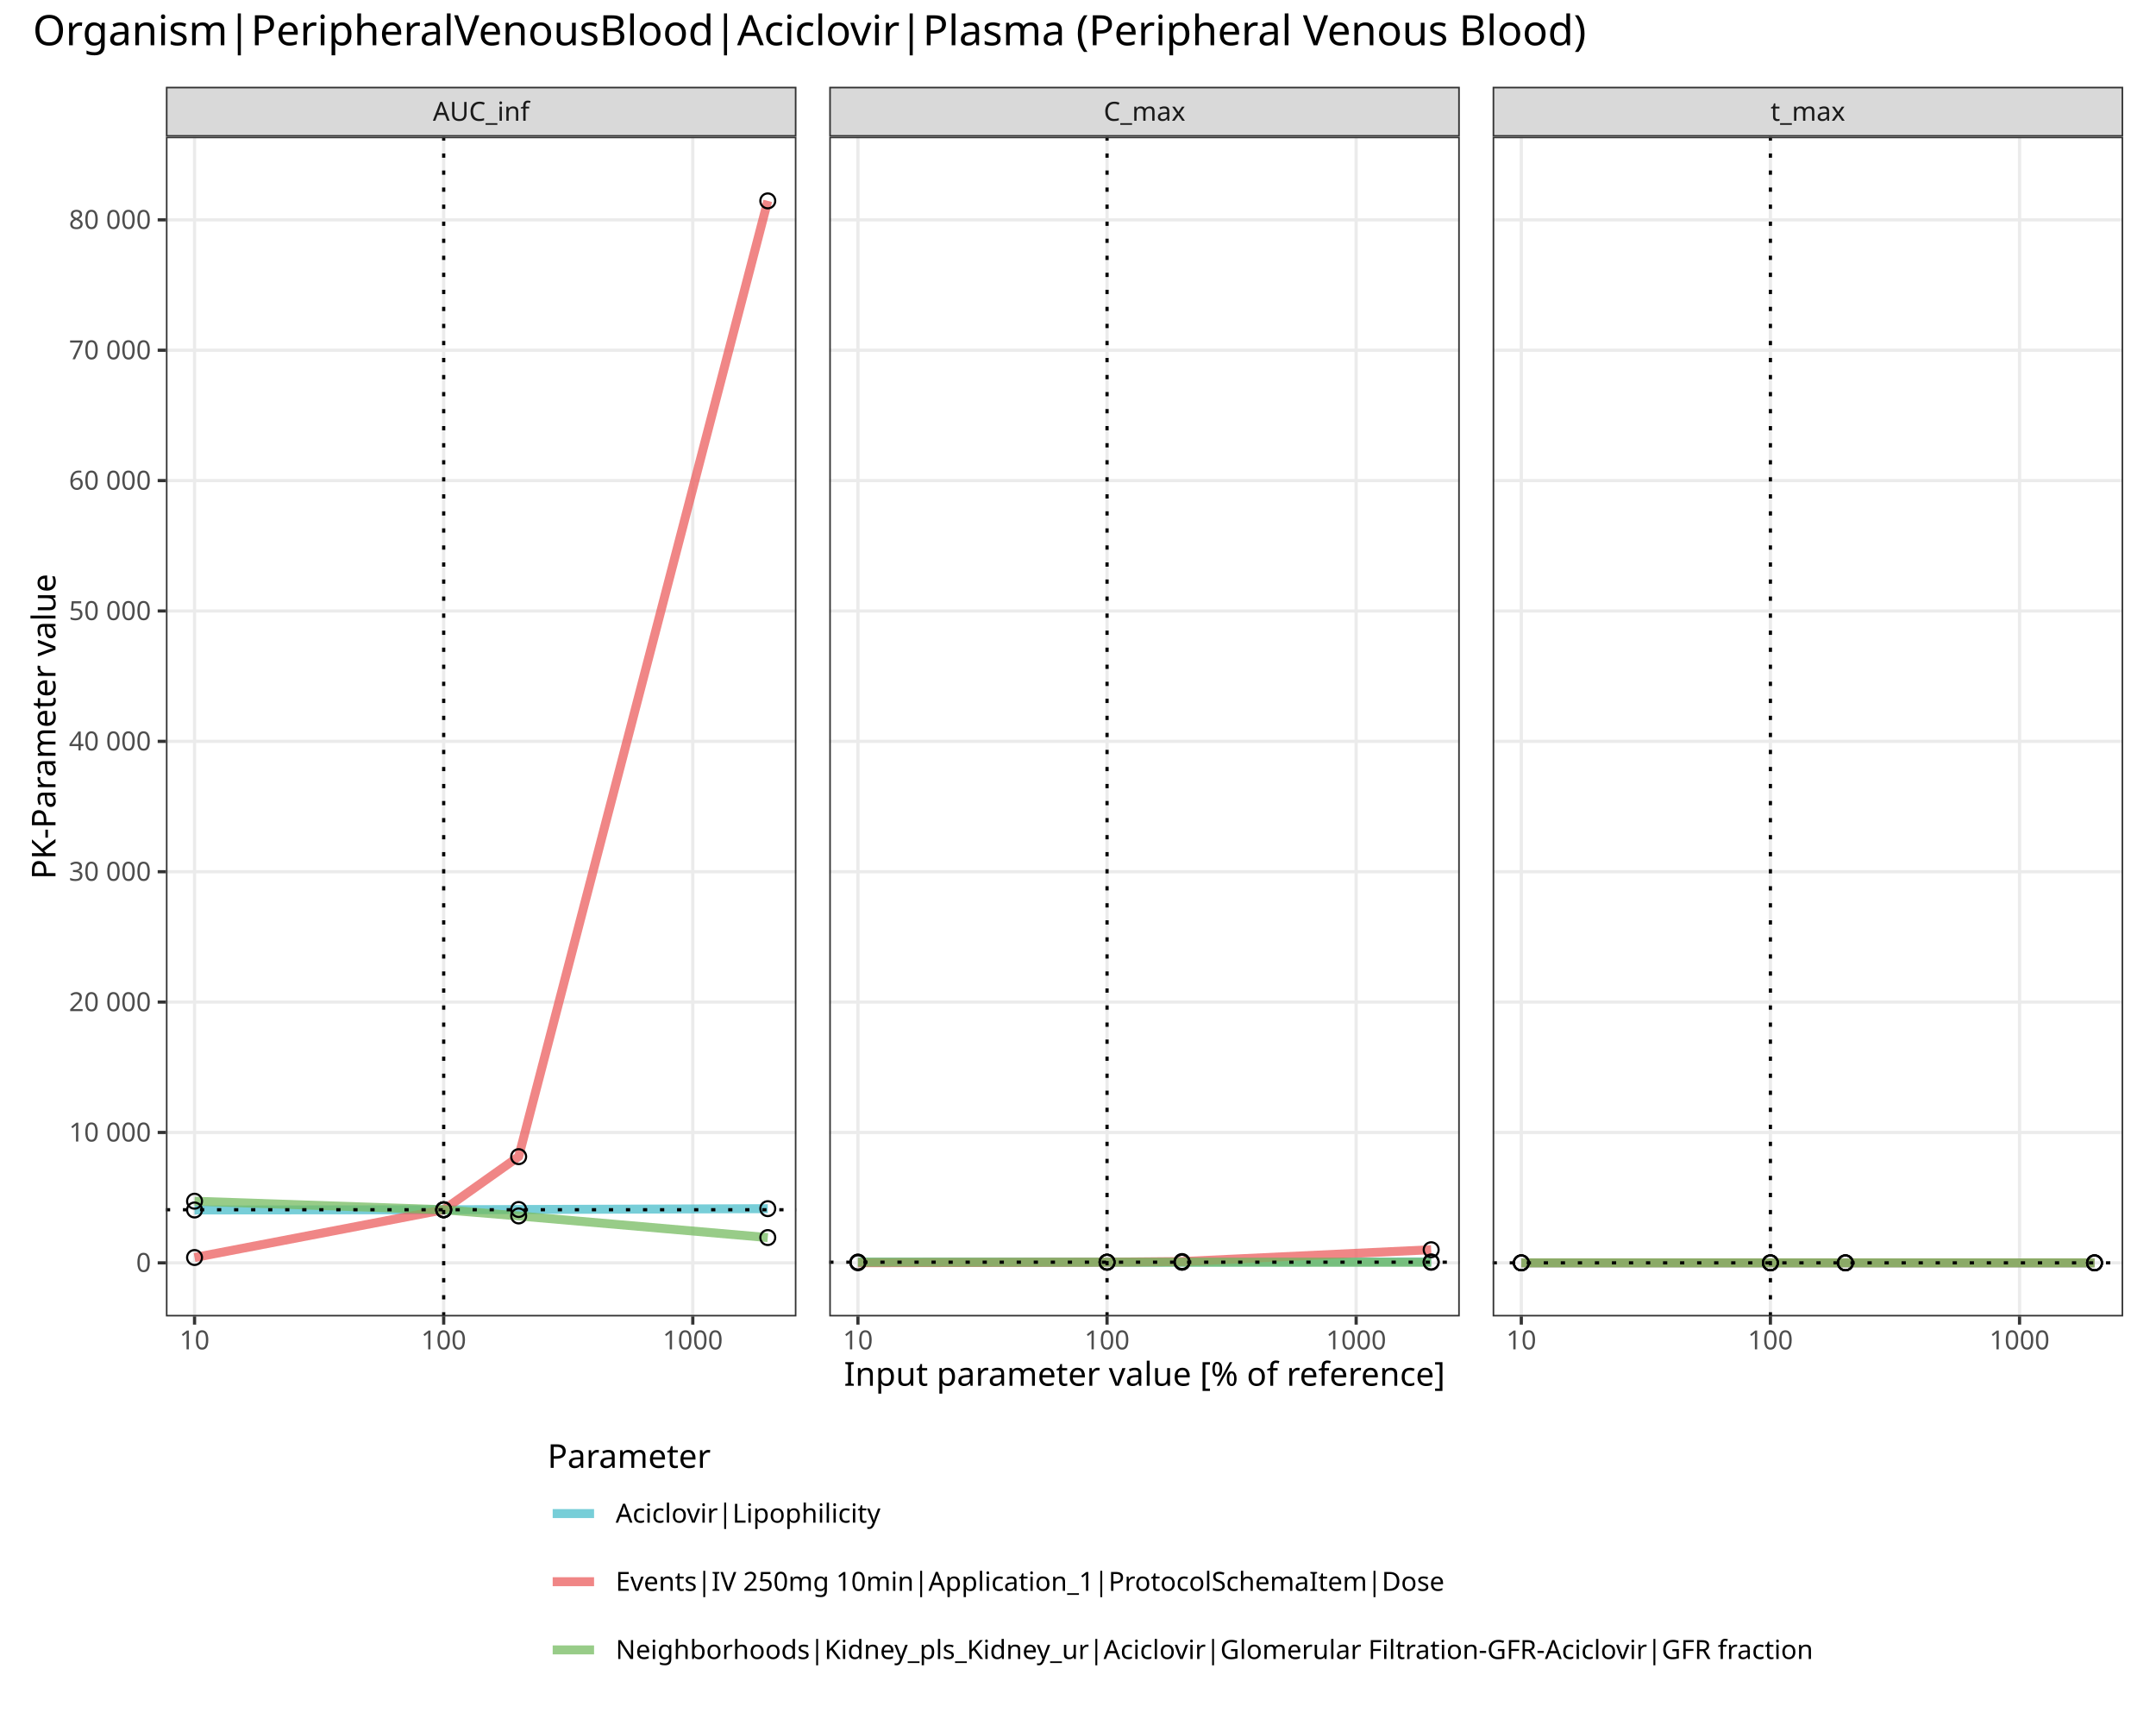
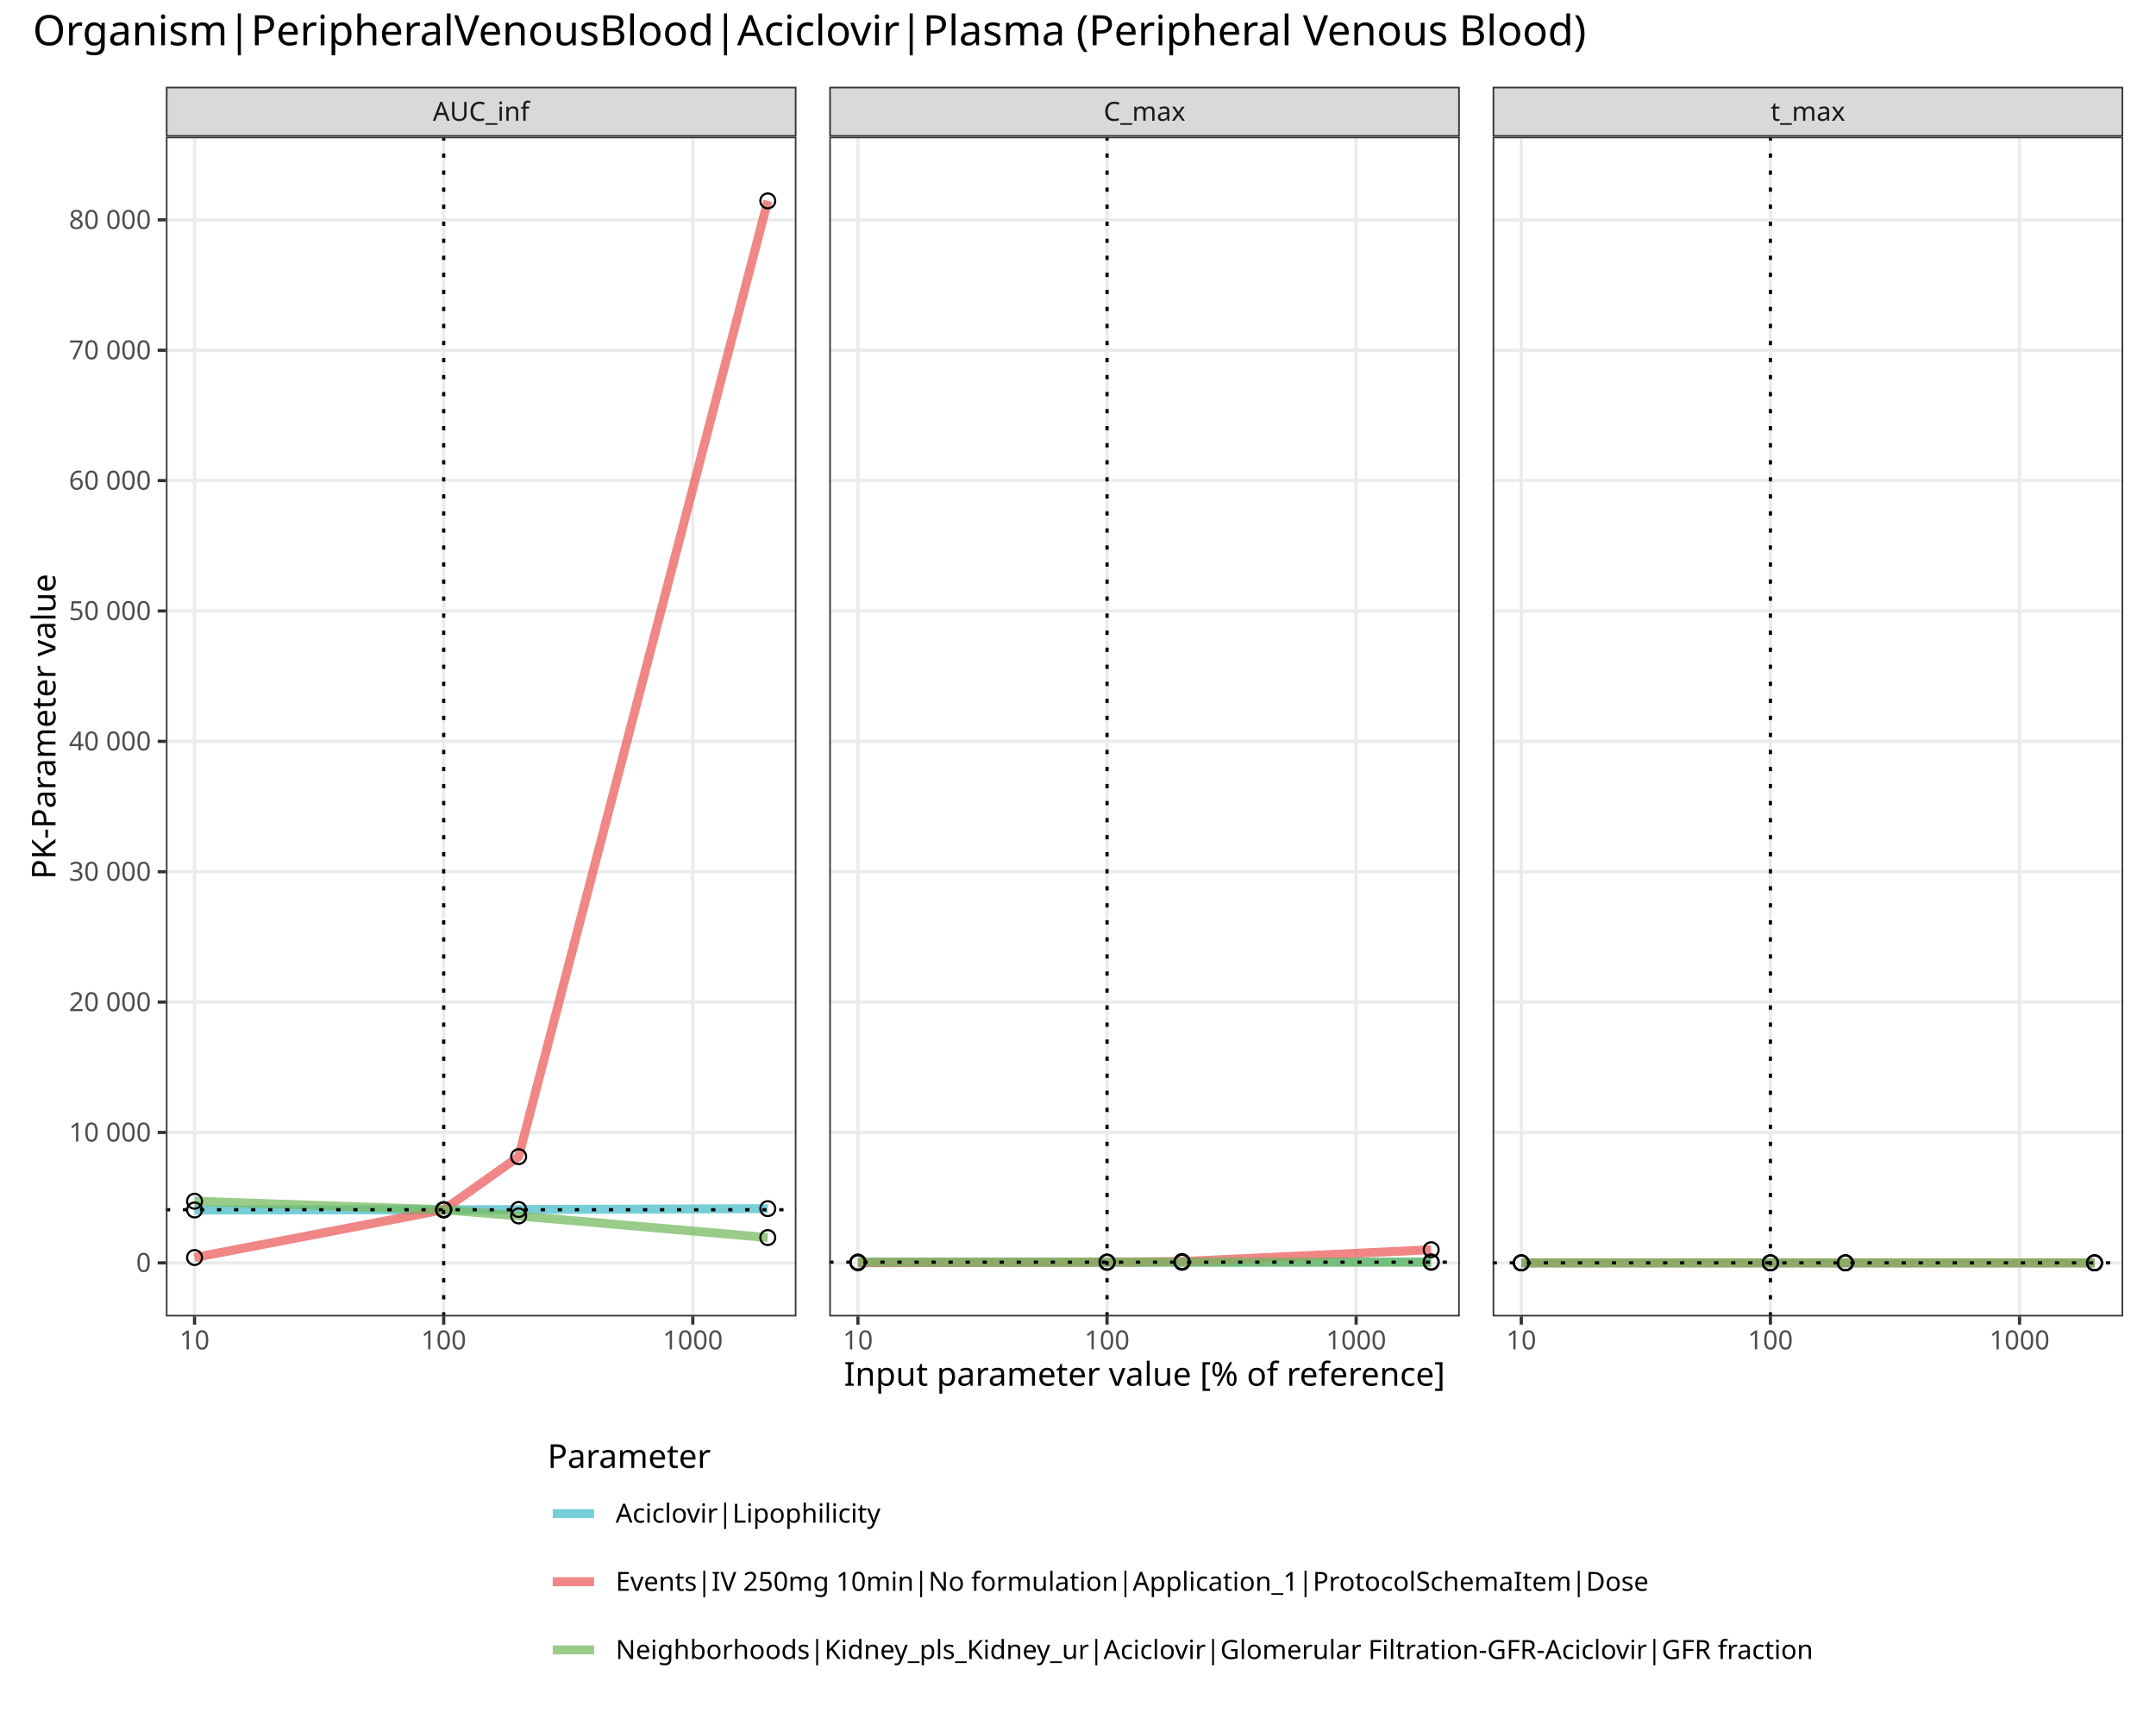
<svg xmlns="http://www.w3.org/2000/svg" class="svglite" data-engine-version="2.0" width="720.00pt" height="576.00pt" viewBox="0 0 720.00 576.00">
  <defs>
    <style type="text/css">
    .svglite line, .svglite polyline, .svglite polygon, .svglite path, .svglite rect, .svglite circle {
      fill: none;
      stroke: #000000;
      stroke-linecap: round;
      stroke-linejoin: round;
      stroke-miterlimit: 10.00;
    }
  </style>
  </defs>
  <rect width="100%" height="100%" style="stroke: none; fill: #FFFFFF;" />
  <defs>
    <clipPath id="cpMC4wMHw3MjAuMDB8MC4wMHw1NzYuMDA=">
      <rect x="0.00" y="0.00" width="720.00" height="576.00" />
    </clipPath>
  </defs>
  <g clip-path="url(#cpMC4wMHw3MjAuMDB8MC4wMHw1NzYuMDA=)">
    <rect x="-0" y="0.00" width="720.00" height="576.00" style="stroke-width: 1.07; stroke: #FFFFFF; fill: #FFFFFF;" />
  </g>
  <defs>
    <clipPath id="cpNTUuNDB8NzA5LjA0fDQ1LjYzfDQzOS41OA==">
      <rect x="55.40" y="45.63" width="653.64" height="393.95" />
    </clipPath>
  </defs>
  <g clip-path="url(#cpNTUuNDB8NzA5LjA0fDQ1LjYzfDQzOS41OA==)">
</g>
  <g clip-path="url(#cpMC4wMHw3MjAuMDB8MC4wMHw1NzYuMDA=)">
</g>
  <defs>
    <clipPath id="cpNS40OHwyNzEuNDV8MjMuNTB8NTcwLjUy">
      <rect x="5.48" y="23.50" width="265.98" height="547.02" />
    </clipPath>
  </defs>
  <g clip-path="url(#cpNS40OHwyNzEuNDV8MjMuNTB8NTcwLjUy)">
    <rect x="5.48" y="23.50" width="265.98" height="547.02" style="stroke-width: 1.07; stroke: #FFFFFF; fill: #FFFFFF;" />
  </g>
  <g clip-path="url(#cpMC4wMHw3MjAuMDB8MC4wMHw1NzYuMDA=)">
</g>
  <defs>
    <clipPath id="cpMjcxLjQ1fDQ5Mi45OXwyMy41MHw1NzAuNTI=">
      <rect x="271.45" y="23.50" width="221.53" height="547.02" />
    </clipPath>
  </defs>
  <g clip-path="url(#cpMjcxLjQ1fDQ5Mi45OXwyMy41MHw1NzAuNTI=)">
    <rect x="271.45" y="23.50" width="221.53" height="547.02" style="stroke-width: 1.07; stroke: #FFFFFF; fill: #FFFFFF;" />
  </g>
  <g clip-path="url(#cpMC4wMHw3MjAuMDB8MC4wMHw1NzYuMDA=)">
</g>
  <defs>
    <clipPath id="cpNDkyLjk5fDcxNC41MnwyMy41MHw1NzAuNTI=">
      <rect x="492.99" y="23.50" width="221.53" height="547.02" />
    </clipPath>
  </defs>
  <g clip-path="url(#cpNDkyLjk5fDcxNC41MnwyMy41MHw1NzAuNTI=)">
    <rect x="492.99" y="23.50" width="221.53" height="547.02" style="stroke-width: 1.07; stroke: #FFFFFF; fill: #FFFFFF;" />
  </g>
  <g clip-path="url(#cpMC4wMHw3MjAuMDB8MC4wMHw1NzYuMDA=)">
</g>
  <defs>
    <clipPath id="cpNTUuNDB8MjY1Ljk4fDQ1LjYzfDQzOS41OA==">
      <rect x="55.40" y="45.63" width="210.57" height="393.95" />
    </clipPath>
  </defs>
  <g clip-path="url(#cpNTUuNDB8MjY1Ljk4fDQ1LjYzfDQzOS41OA==)">
    <rect x="55.40" y="45.63" width="210.57" height="393.95" style="stroke-width: 1.07; stroke: none; fill: #FFFFFF;" />
    <polyline points="55.40,421.68 265.98,421.68 " style="stroke-width: 1.07; stroke: #EBEBEB; stroke-linecap: butt;" />
    <polyline points="55.40,378.14 265.98,378.14 " style="stroke-width: 1.07; stroke: #EBEBEB; stroke-linecap: butt;" />
    <polyline points="55.40,334.61 265.98,334.61 " style="stroke-width: 1.07; stroke: #EBEBEB; stroke-linecap: butt;" />
    <polyline points="55.40,291.08 265.98,291.08 " style="stroke-width: 1.07; stroke: #EBEBEB; stroke-linecap: butt;" />
    <polyline points="55.40,247.54 265.98,247.54 " style="stroke-width: 1.07; stroke: #EBEBEB; stroke-linecap: butt;" />
    <polyline points="55.40,204.01 265.98,204.01 " style="stroke-width: 1.07; stroke: #EBEBEB; stroke-linecap: butt;" />
    <polyline points="55.40,160.47 265.98,160.47 " style="stroke-width: 1.07; stroke: #EBEBEB; stroke-linecap: butt;" />
    <polyline points="55.40,116.94 265.98,116.94 " style="stroke-width: 1.07; stroke: #EBEBEB; stroke-linecap: butt;" />
    <polyline points="55.40,73.41 265.98,73.41 " style="stroke-width: 1.07; stroke: #EBEBEB; stroke-linecap: butt;" />
    <polyline points="64.97,439.58 64.97,45.63 " style="stroke-width: 1.07; stroke: #EBEBEB; stroke-linecap: butt;" />
    <polyline points="148.17,439.58 148.17,45.63 " style="stroke-width: 1.07; stroke: #EBEBEB; stroke-linecap: butt;" />
    <polyline points="231.36,439.58 231.36,45.63 " style="stroke-width: 1.07; stroke: #EBEBEB; stroke-linecap: butt;" />
    <polyline points="64.97,404.03 148.17,403.95 173.21,403.87 256.40,403.59 " style="stroke-width: 2.99; stroke: #4ABDCB; stroke-opacity: 0.75; stroke-linecap: butt;" />
    <polyline points="64.97,419.90 148.17,403.95 173.21,386.22 256.40,67.08 " style="stroke-width: 2.99; stroke: #EA5E5E; stroke-opacity: 0.75; stroke-linecap: butt;" />
    <polyline points="64.97,401.10 148.17,403.95 173.21,406.02 256.40,413.24 " style="stroke-width: 2.99; stroke: #76BB60; stroke-opacity: 0.75; stroke-linecap: butt;" />
    <circle cx="64.97" cy="404.03" r="2.49" style="stroke-width: 0.71;" />
    <circle cx="148.17" cy="403.95" r="2.49" style="stroke-width: 0.71;" />
    <circle cx="173.21" cy="403.87" r="2.49" style="stroke-width: 0.71;" />
    <circle cx="256.40" cy="403.59" r="2.49" style="stroke-width: 0.71;" />
    <circle cx="64.97" cy="419.90" r="2.49" style="stroke-width: 0.71;" />
    <circle cx="148.17" cy="403.95" r="2.49" style="stroke-width: 0.71;" />
    <circle cx="173.21" cy="386.22" r="2.49" style="stroke-width: 0.71;" />
    <circle cx="256.40" cy="67.08" r="2.49" style="stroke-width: 0.71;" />
    <circle cx="64.97" cy="401.10" r="2.49" style="stroke-width: 0.71;" />
    <circle cx="148.17" cy="403.95" r="2.49" style="stroke-width: 0.71;" />
    <circle cx="173.21" cy="406.02" r="2.49" style="stroke-width: 0.71;" />
    <circle cx="256.40" cy="413.24" r="2.49" style="stroke-width: 0.71;" />
    <line x1="55.40" y1="403.95" x2="265.98" y2="403.95" style="stroke-width: 1.07; stroke-dasharray: 1.42,4.27; stroke-linecap: butt;" />
    <line x1="148.17" y1="439.58" x2="148.17" y2="45.63" style="stroke-width: 1.07; stroke-dasharray: 1.42,4.27; stroke-linecap: butt;" />
    <rect x="55.40" y="45.63" width="210.57" height="393.95" style="stroke-width: 1.07; stroke: #333333;" />
  </g>
  <g clip-path="url(#cpMC4wMHw3MjAuMDB8MC4wMHw1NzYuMDA=)">
</g>
  <defs>
    <clipPath id="cpNTUuNDB8MjY1Ljk4fDI4Ljk4fDQ1LjYz">
      <rect x="55.40" y="28.98" width="210.57" height="16.65" />
    </clipPath>
  </defs>
  <g clip-path="url(#cpNTUuNDB8MjY1Ljk4fDI4Ljk4fDQ1LjYz)">
    <rect x="55.40" y="28.98" width="210.57" height="16.65" style="stroke-width: 1.07; stroke: #333333; fill: #D9D9D9;" />
    <text x="160.69" y="40.33" text-anchor="middle" style="font-size: 8.80px; fill: #1A1A1A; font-family: sans;" textLength="32.77px" lengthAdjust="spacingAndGlyphs">AUC_inf</text>
  </g>
  <g clip-path="url(#cpMC4wMHw3MjAuMDB8MC4wMHw1NzYuMDA=)">
    <polyline points="64.97,442.32 64.97,439.58 " style="stroke-width: 1.07; stroke: #333333; stroke-linecap: butt;" />
    <polyline points="148.17,442.32 148.17,439.58 " style="stroke-width: 1.07; stroke: #333333; stroke-linecap: butt;" />
    <polyline points="231.36,442.32 231.36,439.58 " style="stroke-width: 1.07; stroke: #333333; stroke-linecap: butt;" />
    <text x="64.97" y="450.57" text-anchor="middle" style="font-size: 8.80px; fill: #4D4D4D; font-family: sans;" textLength="9.79px" lengthAdjust="spacingAndGlyphs">10</text>
    <text x="148.17" y="450.57" text-anchor="middle" style="font-size: 8.80px; fill: #4D4D4D; font-family: sans;" textLength="14.68px" lengthAdjust="spacingAndGlyphs">100</text>
    <text x="231.36" y="450.57" text-anchor="middle" style="font-size: 8.80px; fill: #4D4D4D; font-family: sans;" textLength="19.58px" lengthAdjust="spacingAndGlyphs">1000</text>
    <text x="50.47" y="424.70" text-anchor="end" style="font-size: 8.80px; fill: #4D4D4D; font-family: sans;" textLength="4.89px" lengthAdjust="spacingAndGlyphs">0</text>
    <text x="50.47" y="381.17" text-anchor="end" style="font-size: 8.80px; fill: #4D4D4D; font-family: sans;" textLength="26.92px" lengthAdjust="spacingAndGlyphs">10 000</text>
    <text x="50.47" y="337.64" text-anchor="end" style="font-size: 8.80px; fill: #4D4D4D; font-family: sans;" textLength="26.92px" lengthAdjust="spacingAndGlyphs">20 000</text>
    <text x="50.47" y="294.10" text-anchor="end" style="font-size: 8.80px; fill: #4D4D4D; font-family: sans;" textLength="26.92px" lengthAdjust="spacingAndGlyphs">30 000</text>
    <text x="50.47" y="250.57" text-anchor="end" style="font-size: 8.80px; fill: #4D4D4D; font-family: sans;" textLength="26.92px" lengthAdjust="spacingAndGlyphs">40 000</text>
    <text x="50.47" y="207.04" text-anchor="end" style="font-size: 8.80px; fill: #4D4D4D; font-family: sans;" textLength="26.92px" lengthAdjust="spacingAndGlyphs">50 000</text>
    <text x="50.47" y="163.50" text-anchor="end" style="font-size: 8.80px; fill: #4D4D4D; font-family: sans;" textLength="26.92px" lengthAdjust="spacingAndGlyphs">60 000</text>
    <text x="50.47" y="119.97" text-anchor="end" style="font-size: 8.80px; fill: #4D4D4D; font-family: sans;" textLength="26.92px" lengthAdjust="spacingAndGlyphs">70 000</text>
    <text x="50.47" y="76.43" text-anchor="end" style="font-size: 8.80px; fill: #4D4D4D; font-family: sans;" textLength="26.92px" lengthAdjust="spacingAndGlyphs">80 000</text>
    <polyline points="52.66,421.68 55.40,421.68 " style="stroke-width: 1.07; stroke: #333333; stroke-linecap: butt;" />
    <polyline points="52.66,378.14 55.40,378.14 " style="stroke-width: 1.07; stroke: #333333; stroke-linecap: butt;" />
    <polyline points="52.66,334.61 55.40,334.61 " style="stroke-width: 1.07; stroke: #333333; stroke-linecap: butt;" />
    <polyline points="52.66,291.08 55.40,291.08 " style="stroke-width: 1.07; stroke: #333333; stroke-linecap: butt;" />
    <polyline points="52.66,247.54 55.40,247.54 " style="stroke-width: 1.07; stroke: #333333; stroke-linecap: butt;" />
    <polyline points="52.66,204.01 55.40,204.01 " style="stroke-width: 1.07; stroke: #333333; stroke-linecap: butt;" />
    <polyline points="52.66,160.47 55.40,160.47 " style="stroke-width: 1.07; stroke: #333333; stroke-linecap: butt;" />
    <polyline points="52.66,116.94 55.40,116.94 " style="stroke-width: 1.07; stroke: #333333; stroke-linecap: butt;" />
    <polyline points="52.66,73.41 55.40,73.41 " style="stroke-width: 1.07; stroke: #333333; stroke-linecap: butt;" />
    <text transform="translate(18.53,242.61) rotate(-90)" text-anchor="middle" style="font-size: 11.00px; font-family: sans;" textLength="99.06px" lengthAdjust="spacingAndGlyphs">PK-Parameter value</text>
  </g>
  <defs>
    <clipPath id="cpMjc2LjkzfDQ4Ny41MXw0NS42M3w0MzkuNTg=">
      <rect x="276.93" y="45.63" width="210.57" height="393.95" />
    </clipPath>
  </defs>
  <g clip-path="url(#cpMjc2LjkzfDQ4Ny41MXw0NS42M3w0MzkuNTg=)">
    <rect x="276.93" y="45.63" width="210.57" height="393.95" style="stroke-width: 1.07; stroke: none; fill: #FFFFFF;" />
    <polyline points="276.93,421.68 487.51,421.68 " style="stroke-width: 1.07; stroke: #EBEBEB; stroke-linecap: butt;" />
    <polyline points="276.93,378.14 487.51,378.14 " style="stroke-width: 1.07; stroke: #EBEBEB; stroke-linecap: butt;" />
    <polyline points="276.93,334.61 487.51,334.61 " style="stroke-width: 1.07; stroke: #EBEBEB; stroke-linecap: butt;" />
    <polyline points="276.93,291.08 487.51,291.08 " style="stroke-width: 1.07; stroke: #EBEBEB; stroke-linecap: butt;" />
    <polyline points="276.93,247.54 487.51,247.54 " style="stroke-width: 1.07; stroke: #EBEBEB; stroke-linecap: butt;" />
    <polyline points="276.93,204.01 487.51,204.01 " style="stroke-width: 1.07; stroke: #EBEBEB; stroke-linecap: butt;" />
    <polyline points="276.93,160.47 487.51,160.47 " style="stroke-width: 1.07; stroke: #EBEBEB; stroke-linecap: butt;" />
    <polyline points="276.93,116.94 487.51,116.94 " style="stroke-width: 1.07; stroke: #EBEBEB; stroke-linecap: butt;" />
    <polyline points="276.93,73.41 487.51,73.41 " style="stroke-width: 1.07; stroke: #EBEBEB; stroke-linecap: butt;" />
    <polyline points="286.51,439.58 286.51,45.63 " style="stroke-width: 1.07; stroke: #EBEBEB; stroke-linecap: butt;" />
    <polyline points="369.70,439.58 369.70,45.63 " style="stroke-width: 1.07; stroke: #EBEBEB; stroke-linecap: butt;" />
    <polyline points="452.89,439.58 452.89,45.63 " style="stroke-width: 1.07; stroke: #EBEBEB; stroke-linecap: butt;" />
    <polyline points="286.51,421.46 369.70,421.46 394.74,421.45 477.94,421.38 " style="stroke-width: 2.99; stroke: #4ABDCB; stroke-opacity: 0.75; stroke-linecap: butt;" />
    <polyline points="286.51,421.65 369.70,421.46 394.74,421.24 477.94,417.30 " style="stroke-width: 2.99; stroke: #EA5E5E; stroke-opacity: 0.75; stroke-linecap: butt;" />
    <polyline points="286.51,421.45 369.70,421.46 394.74,421.46 477.94,421.49 " style="stroke-width: 2.99; stroke: #76BB60; stroke-opacity: 0.75; stroke-linecap: butt;" />
    <circle cx="286.51" cy="421.46" r="2.49" style="stroke-width: 0.71;" />
    <circle cx="369.70" cy="421.46" r="2.49" style="stroke-width: 0.71;" />
    <circle cx="394.74" cy="421.45" r="2.49" style="stroke-width: 0.71;" />
    <circle cx="477.94" cy="421.38" r="2.49" style="stroke-width: 0.71;" />
    <circle cx="286.51" cy="421.65" r="2.49" style="stroke-width: 0.71;" />
    <circle cx="369.70" cy="421.46" r="2.49" style="stroke-width: 0.71;" />
    <circle cx="394.74" cy="421.24" r="2.49" style="stroke-width: 0.71;" />
    <circle cx="477.94" cy="417.30" r="2.49" style="stroke-width: 0.71;" />
    <circle cx="286.51" cy="421.45" r="2.49" style="stroke-width: 0.71;" />
    <circle cx="369.70" cy="421.46" r="2.49" style="stroke-width: 0.71;" />
    <circle cx="394.74" cy="421.46" r="2.49" style="stroke-width: 0.71;" />
    <circle cx="477.94" cy="421.49" r="2.49" style="stroke-width: 0.71;" />
    <line x1="276.93" y1="421.46" x2="487.51" y2="421.46" style="stroke-width: 1.07; stroke-dasharray: 1.42,4.27; stroke-linecap: butt;" />
    <line x1="369.70" y1="439.58" x2="369.70" y2="45.63" style="stroke-width: 1.07; stroke-dasharray: 1.42,4.27; stroke-linecap: butt;" />
    <rect x="276.93" y="45.63" width="210.57" height="393.95" style="stroke-width: 1.07; stroke: #333333;" />
  </g>
  <g clip-path="url(#cpMC4wMHw3MjAuMDB8MC4wMHw1NzYuMDA=)">
</g>
  <defs>
    <clipPath id="cpMjc2LjkzfDQ4Ny41MXwyOC45OHw0NS42Mw==">
      <rect x="276.93" y="28.98" width="210.57" height="16.65" />
    </clipPath>
  </defs>
  <g clip-path="url(#cpMjc2LjkzfDQ4Ny41MXwyOC45OHw0NS42Mw==)">
    <rect x="276.93" y="28.98" width="210.57" height="16.65" style="stroke-width: 1.07; stroke: #333333; fill: #D9D9D9;" />
    <text x="382.22" y="40.33" text-anchor="middle" style="font-size: 8.80px; fill: #1A1A1A; font-family: sans;" textLength="27.88px" lengthAdjust="spacingAndGlyphs">C_max</text>
  </g>
  <g clip-path="url(#cpMC4wMHw3MjAuMDB8MC4wMHw1NzYuMDA=)">
    <polyline points="286.51,442.32 286.51,439.58 " style="stroke-width: 1.07; stroke: #333333; stroke-linecap: butt;" />
    <polyline points="369.70,442.32 369.70,439.58 " style="stroke-width: 1.07; stroke: #333333; stroke-linecap: butt;" />
    <polyline points="452.89,442.32 452.89,439.58 " style="stroke-width: 1.07; stroke: #333333; stroke-linecap: butt;" />
    <text x="286.51" y="450.57" text-anchor="middle" style="font-size: 8.80px; fill: #4D4D4D; font-family: sans;" textLength="9.79px" lengthAdjust="spacingAndGlyphs">10</text>
    <text x="369.70" y="450.57" text-anchor="middle" style="font-size: 8.80px; fill: #4D4D4D; font-family: sans;" textLength="14.68px" lengthAdjust="spacingAndGlyphs">100</text>
    <text x="452.89" y="450.57" text-anchor="middle" style="font-size: 8.80px; fill: #4D4D4D; font-family: sans;" textLength="19.58px" lengthAdjust="spacingAndGlyphs">1000</text>
  </g>
  <defs>
    <clipPath id="cpNDk4LjQ3fDcwOS4wNHw0NS42M3w0MzkuNTg=">
      <rect x="498.47" y="45.63" width="210.57" height="393.95" />
    </clipPath>
  </defs>
  <g clip-path="url(#cpNDk4LjQ3fDcwOS4wNHw0NS42M3w0MzkuNTg=)">
    <rect x="498.47" y="45.63" width="210.57" height="393.95" style="stroke-width: 1.07; stroke: none; fill: #FFFFFF;" />
    <polyline points="498.47,421.68 709.04,421.68 " style="stroke-width: 1.07; stroke: #EBEBEB; stroke-linecap: butt;" />
    <polyline points="498.47,378.14 709.04,378.14 " style="stroke-width: 1.07; stroke: #EBEBEB; stroke-linecap: butt;" />
    <polyline points="498.47,334.61 709.04,334.61 " style="stroke-width: 1.07; stroke: #EBEBEB; stroke-linecap: butt;" />
    <polyline points="498.47,291.08 709.04,291.08 " style="stroke-width: 1.07; stroke: #EBEBEB; stroke-linecap: butt;" />
    <polyline points="498.47,247.54 709.04,247.54 " style="stroke-width: 1.07; stroke: #EBEBEB; stroke-linecap: butt;" />
    <polyline points="498.47,204.01 709.04,204.01 " style="stroke-width: 1.07; stroke: #EBEBEB; stroke-linecap: butt;" />
    <polyline points="498.47,160.47 709.04,160.47 " style="stroke-width: 1.07; stroke: #EBEBEB; stroke-linecap: butt;" />
    <polyline points="498.47,116.94 709.04,116.94 " style="stroke-width: 1.07; stroke: #EBEBEB; stroke-linecap: butt;" />
    <polyline points="498.47,73.41 709.04,73.41 " style="stroke-width: 1.07; stroke: #EBEBEB; stroke-linecap: butt;" />
    <polyline points="508.04,439.58 508.04,45.63 " style="stroke-width: 1.07; stroke: #EBEBEB; stroke-linecap: butt;" />
    <polyline points="591.23,439.58 591.23,45.63 " style="stroke-width: 1.07; stroke: #EBEBEB; stroke-linecap: butt;" />
    <polyline points="674.43,439.58 674.43,45.63 " style="stroke-width: 1.07; stroke: #EBEBEB; stroke-linecap: butt;" />
    <polyline points="508.04,421.68 591.23,421.68 616.28,421.68 699.47,421.68 " style="stroke-width: 2.99; stroke: #4ABDCB; stroke-opacity: 0.75; stroke-linecap: butt;" />
    <polyline points="508.04,421.68 591.23,421.68 616.28,421.68 699.47,421.68 " style="stroke-width: 2.99; stroke: #EA5E5E; stroke-opacity: 0.75; stroke-linecap: butt;" />
    <polyline points="508.04,421.68 591.23,421.68 616.28,421.68 699.47,421.68 " style="stroke-width: 2.99; stroke: #76BB60; stroke-opacity: 0.75; stroke-linecap: butt;" />
    <circle cx="508.04" cy="421.68" r="2.49" style="stroke-width: 0.71;" />
    <circle cx="591.23" cy="421.68" r="2.49" style="stroke-width: 0.71;" />
    <circle cx="616.28" cy="421.68" r="2.49" style="stroke-width: 0.71;" />
    <circle cx="699.47" cy="421.68" r="2.49" style="stroke-width: 0.71;" />
    <circle cx="508.04" cy="421.68" r="2.49" style="stroke-width: 0.71;" />
    <circle cx="591.23" cy="421.68" r="2.49" style="stroke-width: 0.71;" />
    <circle cx="616.28" cy="421.68" r="2.49" style="stroke-width: 0.71;" />
    <circle cx="699.47" cy="421.68" r="2.49" style="stroke-width: 0.71;" />
    <circle cx="508.04" cy="421.68" r="2.49" style="stroke-width: 0.71;" />
    <circle cx="591.23" cy="421.68" r="2.49" style="stroke-width: 0.71;" />
    <circle cx="616.28" cy="421.68" r="2.49" style="stroke-width: 0.71;" />
    <circle cx="699.47" cy="421.68" r="2.49" style="stroke-width: 0.71;" />
    <line x1="498.47" y1="421.68" x2="709.04" y2="421.68" style="stroke-width: 1.07; stroke-dasharray: 1.42,4.27; stroke-linecap: butt;" />
    <line x1="591.23" y1="439.58" x2="591.23" y2="45.63" style="stroke-width: 1.07; stroke-dasharray: 1.42,4.27; stroke-linecap: butt;" />
    <rect x="498.47" y="45.63" width="210.57" height="393.95" style="stroke-width: 1.07; stroke: #333333;" />
  </g>
  <g clip-path="url(#cpMC4wMHw3MjAuMDB8MC4wMHw1NzYuMDA=)">
</g>
  <defs>
    <clipPath id="cpNDk4LjQ3fDcwOS4wNHwyOC45OHw0NS42Mw==">
      <rect x="498.47" y="28.98" width="210.57" height="16.65" />
    </clipPath>
  </defs>
  <g clip-path="url(#cpNDk4LjQ3fDcwOS4wNHwyOC45OHw0NS42Mw==)">
    <rect x="498.47" y="28.98" width="210.57" height="16.65" style="stroke-width: 1.07; stroke: #333333; fill: #D9D9D9;" />
    <text x="603.75" y="40.33" text-anchor="middle" style="font-size: 8.80px; fill: #1A1A1A; font-family: sans;" textLength="23.97px" lengthAdjust="spacingAndGlyphs">t_max</text>
  </g>
  <g clip-path="url(#cpMC4wMHw3MjAuMDB8MC4wMHw1NzYuMDA=)">
    <polyline points="508.04,442.32 508.04,439.58 " style="stroke-width: 1.07; stroke: #333333; stroke-linecap: butt;" />
    <polyline points="591.23,442.32 591.23,439.58 " style="stroke-width: 1.07; stroke: #333333; stroke-linecap: butt;" />
    <polyline points="674.43,442.32 674.43,439.58 " style="stroke-width: 1.07; stroke: #333333; stroke-linecap: butt;" />
    <text x="508.04" y="450.57" text-anchor="middle" style="font-size: 8.80px; fill: #4D4D4D; font-family: sans;" textLength="9.79px" lengthAdjust="spacingAndGlyphs">10</text>
    <text x="591.23" y="450.57" text-anchor="middle" style="font-size: 8.80px; fill: #4D4D4D; font-family: sans;" textLength="14.68px" lengthAdjust="spacingAndGlyphs">100</text>
    <text x="674.43" y="450.57" text-anchor="middle" style="font-size: 8.80px; fill: #4D4D4D; font-family: sans;" textLength="19.58px" lengthAdjust="spacingAndGlyphs">1000</text>
    <text x="382.22" y="462.71" text-anchor="middle" style="font-size: 11.00px; font-family: sans;" textLength="187.73px" lengthAdjust="spacingAndGlyphs">Input parameter value [% of reference]</text>
    <rect x="177.36" y="475.95" width="409.72" height="89.09" style="stroke-width: 1.07; stroke: none; fill: #FFFFFF;" />
    <text x="182.84" y="490.14" style="font-size: 11.00px; font-family: sans;" textLength="51.36px" lengthAdjust="spacingAndGlyphs">Parameter</text>
    <rect x="182.84" y="496.76" width="17.28" height="17.28" style="stroke-width: 1.07; stroke: none; fill: #FFFFFF;" />
    <line x1="184.57" y1="505.40" x2="198.39" y2="505.40" style="stroke-width: 2.99; stroke: #4ABDCB; stroke-opacity: 0.75; stroke-linecap: butt;" />
    <rect x="182.84" y="519.52" width="17.28" height="17.28" style="stroke-width: 1.07; stroke: none; fill: #FFFFFF;" />
    <line x1="184.57" y1="528.16" x2="198.39" y2="528.16" style="stroke-width: 2.99; stroke: #EA5E5E; stroke-opacity: 0.75; stroke-linecap: butt;" />
    <rect x="182.84" y="542.28" width="17.28" height="17.28" style="stroke-width: 1.07; stroke: none; fill: #FFFFFF;" />
    <line x1="184.57" y1="550.92" x2="198.39" y2="550.92" style="stroke-width: 2.99; stroke: #76BB60; stroke-opacity: 0.75; stroke-linecap: butt;" />
    <text x="205.60" y="508.43" style="font-size: 8.80px; font-family: sans;" textLength="80.55px" lengthAdjust="spacingAndGlyphs">Aciclovir|Lipophilicity</text>
-     <text x="205.60" y="531.19" style="font-size: 8.80px; font-family: sans;" textLength="255.24px" lengthAdjust="spacingAndGlyphs">Events|IV 250mg 10min|Application_1|ProtocolSchemaItem|Dose</text>
+     <text x="205.60" y="531.19" style="font-size: 8.80px; font-family: sans;" textLength="314.75px" lengthAdjust="spacingAndGlyphs">Events|IV 250mg 10min|No formulation|Application_1|ProtocolSchemaItem|Dose</text>
    <text x="205.60" y="553.95" style="font-size: 8.80px; font-family: sans;" textLength="376.00px" lengthAdjust="spacingAndGlyphs">Neighborhoods|Kidney_pls_Kidney_ur|Aciclovir|Glomerular Filtration-GFR-Aciclovir|GFR fraction</text>
    <text x="10.96" y="15.11" style="font-size: 14.00px; font-family: sans;" textLength="485.66px" lengthAdjust="spacingAndGlyphs">Organism|PeripheralVenousBlood|Aciclovir|Plasma (Peripheral Venous Blood)</text>
  </g>
</svg>
